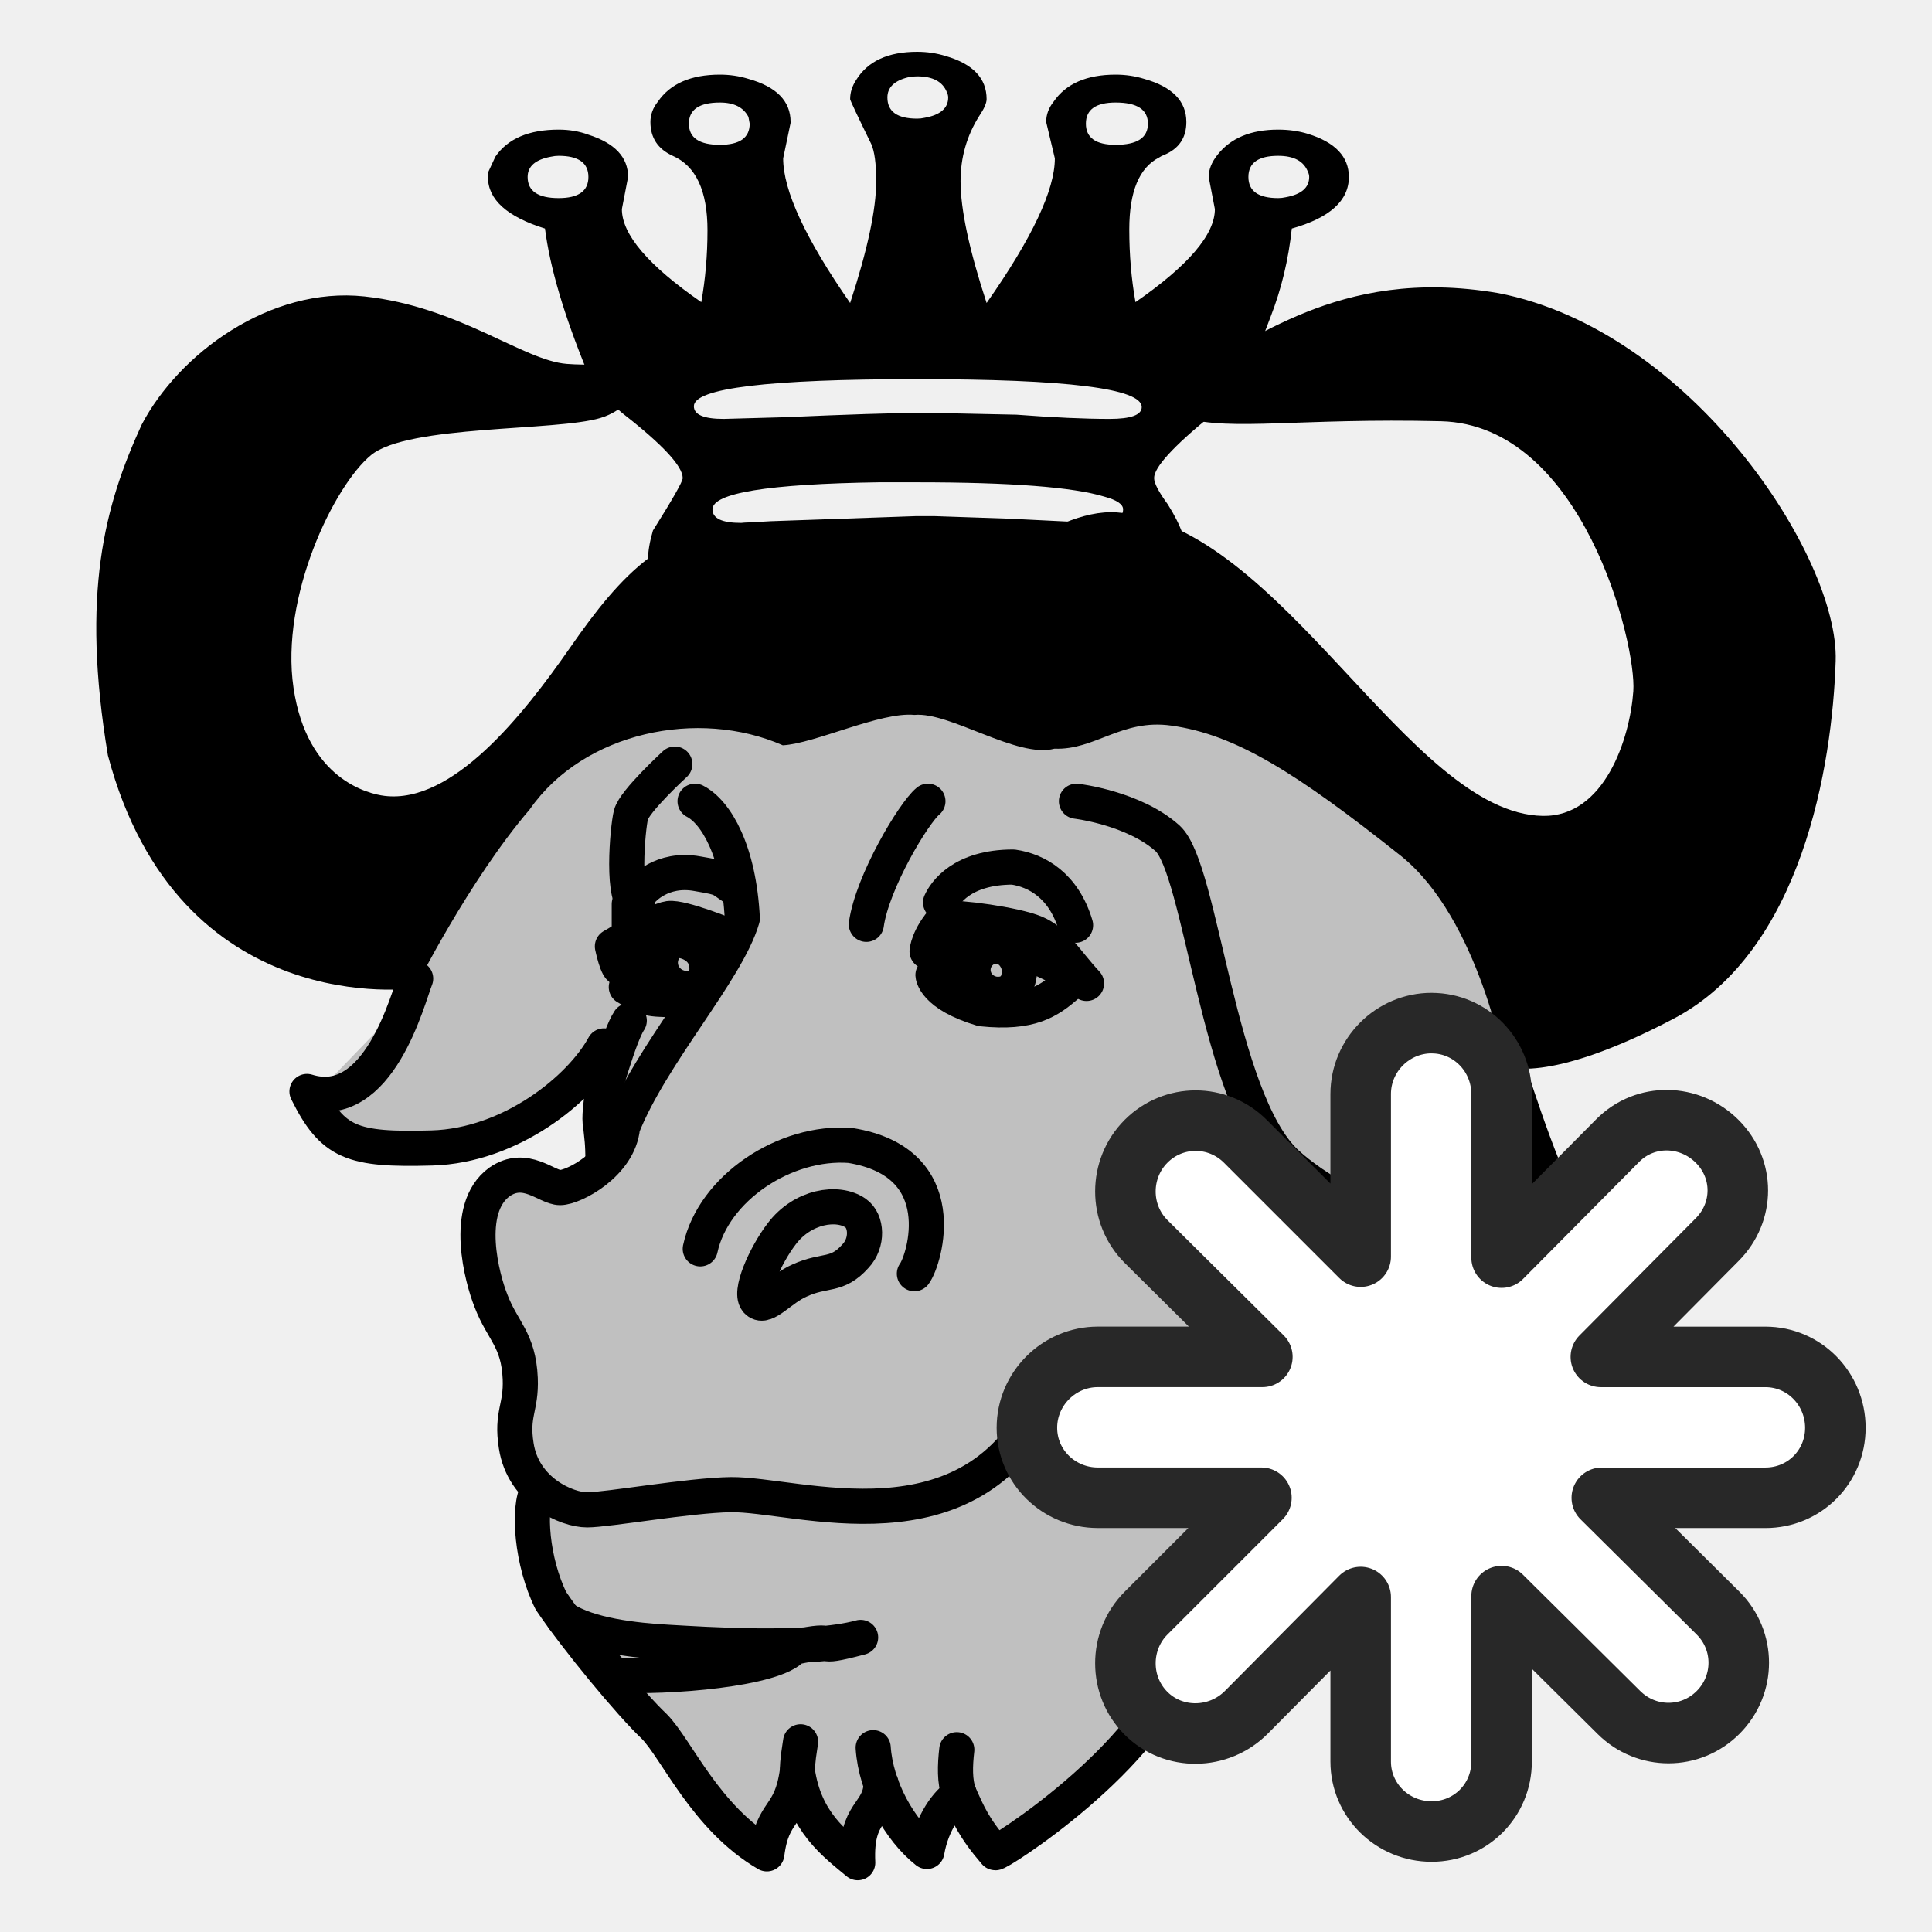
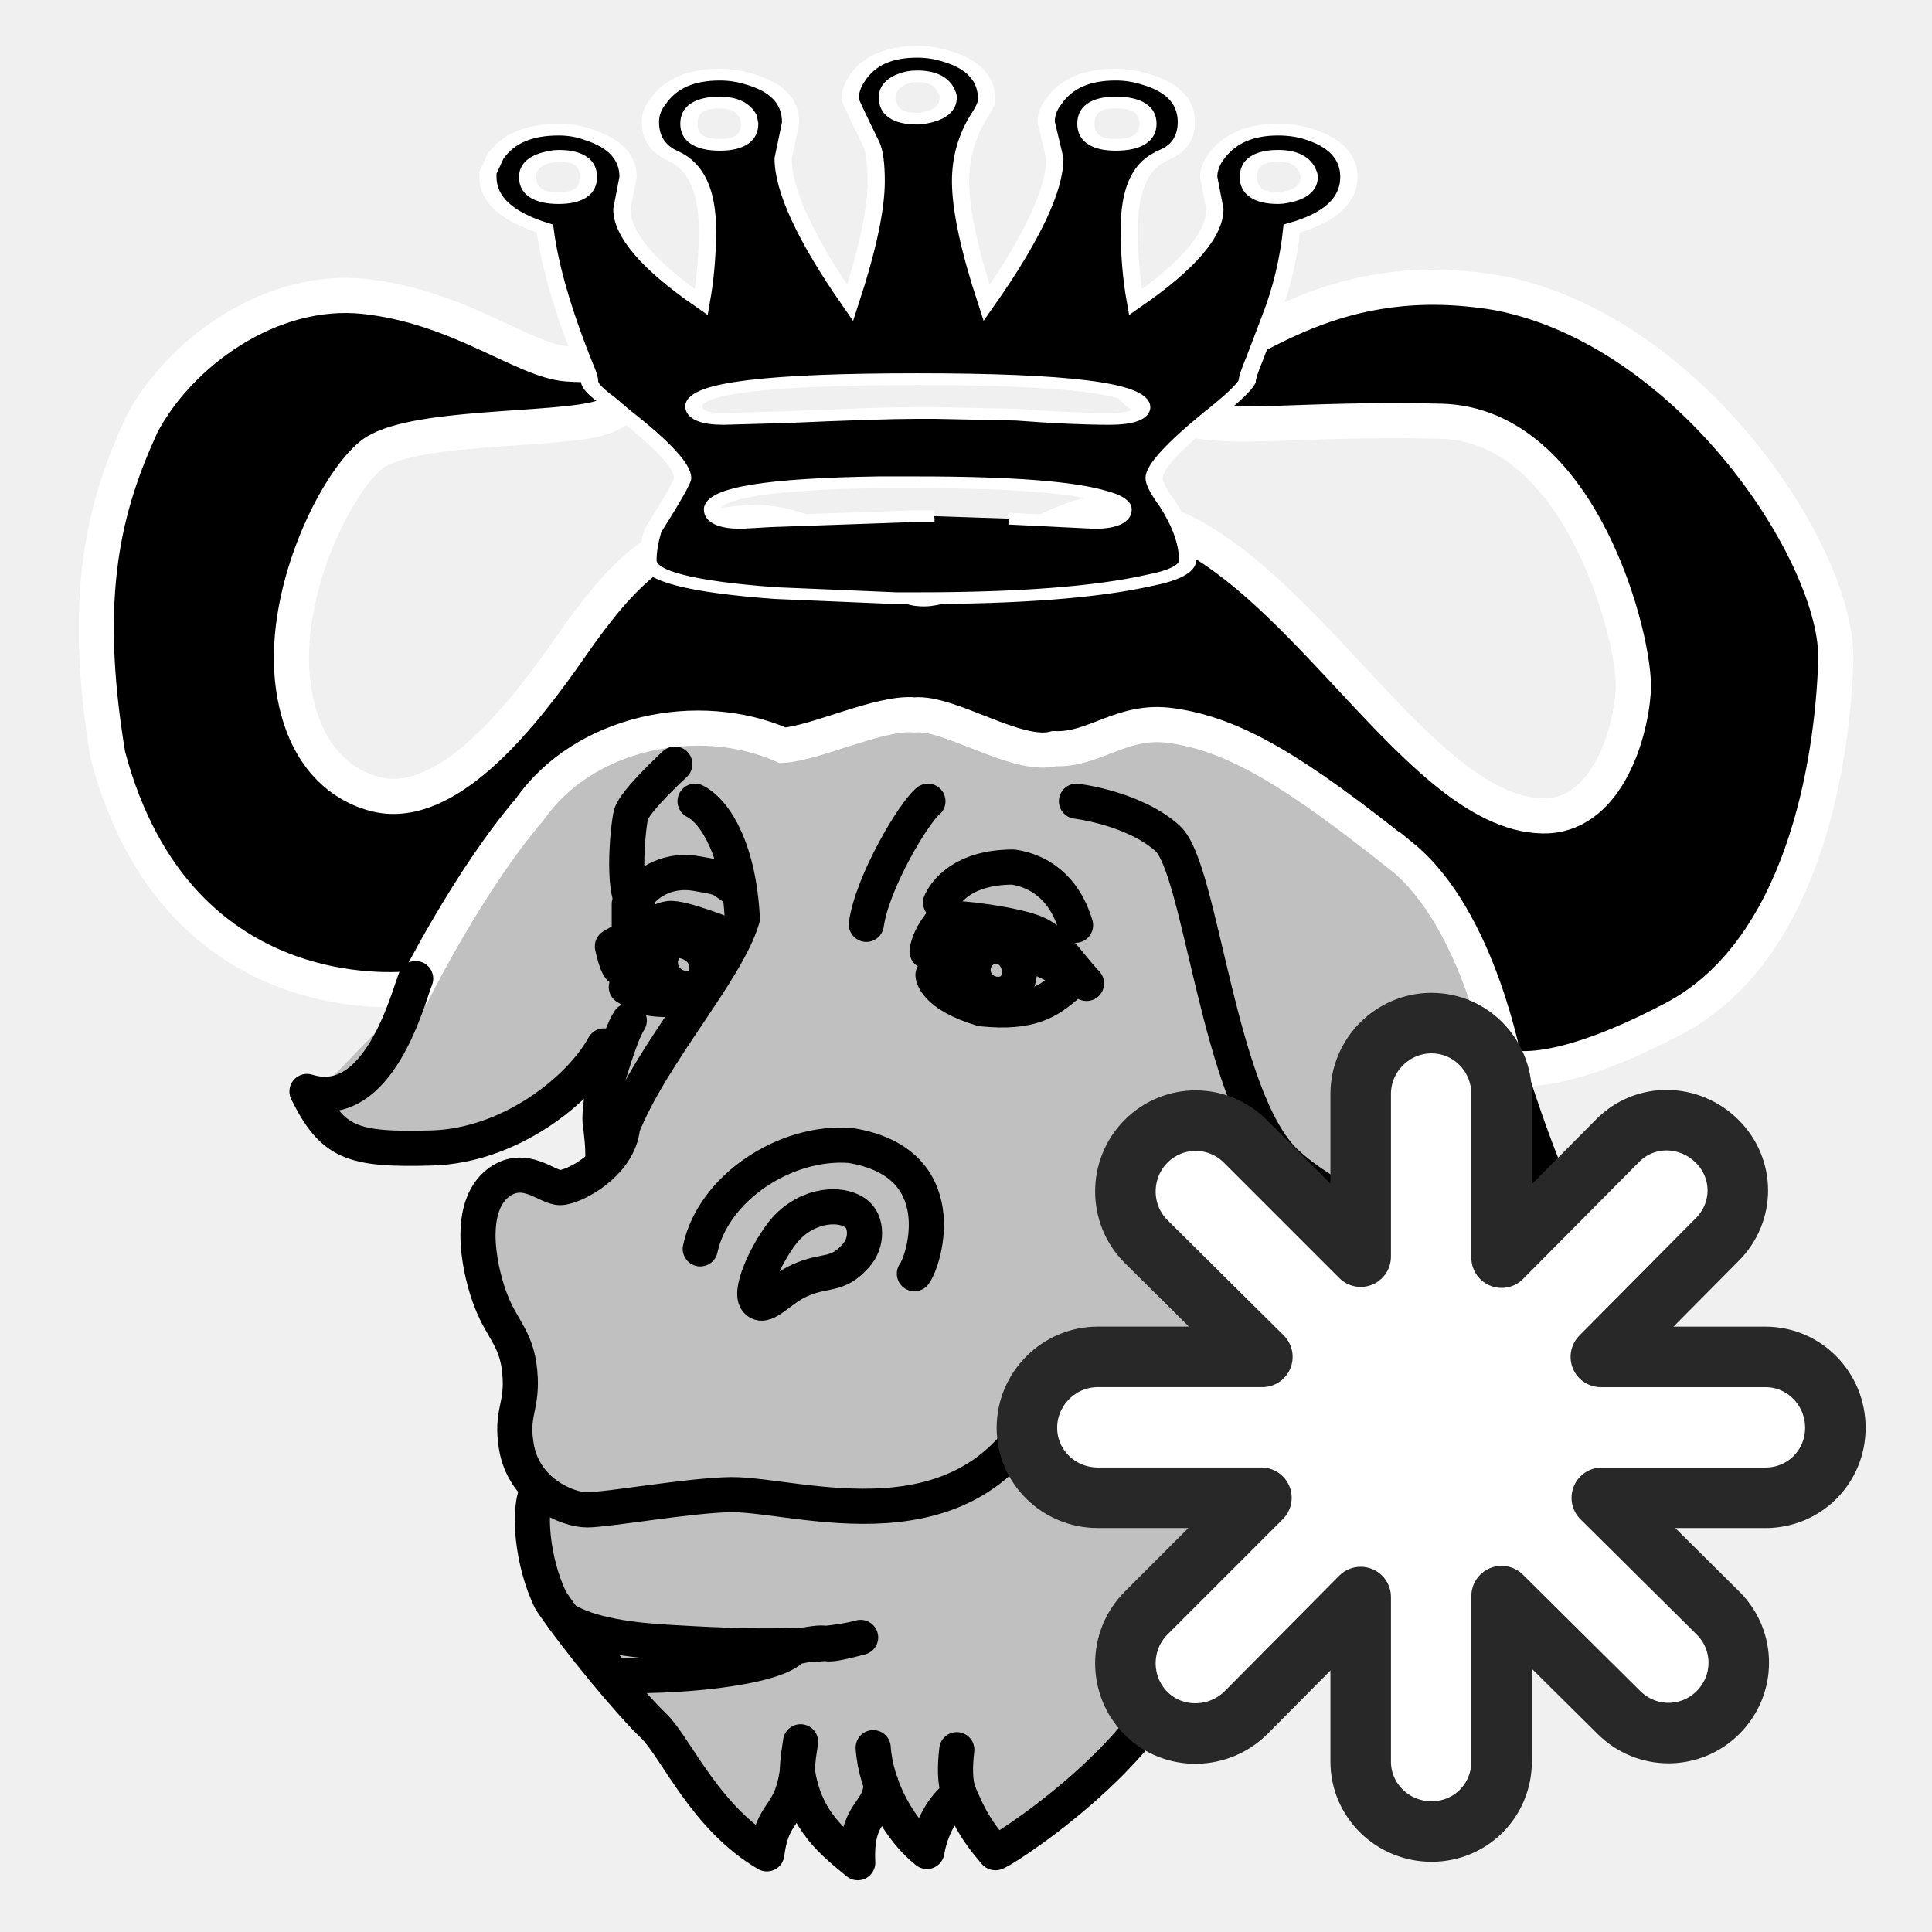
<svg xmlns="http://www.w3.org/2000/svg" version="1.1" width="55" height="55" id="svg3006">
  <defs id="defs3008" />
  <path d="" id="path633" style="fill:none;stroke:#000000;stroke-width:0.48;stroke-linecap:round;stroke-linejoin:round;stroke-miterlimit:4;stroke-opacity:1;stroke-dasharray:none;stroke-dashoffset:0" />
-   <g transform="matrix(-1,0,0,1,55,0)" id="g4145">
-     <path d="m 12.204,29.672 -3.446,7.452 7.545,-2.422 2.236,5.961 3.167,7.079 4.75,4.937 1.77,-1.118 0.838,0.931 0.931,-1.118 1.025,1.118 1.397,-1.304 1.211,1.49 5.775,-6.8 0.652,-3.26 0.279,-3.074 1.118,-3.819 -0.652,-2.049 -1.397,0.093 -1.304,-0.652 -0.186,-3.633 2.142,2.236 4.098,1.025 1.956,-1.49 -2.608,-2.701 0,-1.211 -1.77,-4.005 -3.819,-3.074 -6.241,-0.745 -5.589,0 -6.241,0.652 -6.334,4.564 -2.142,4.471 0.466,1.025" id="path4055" style="fill:#c0c0c0;fill-opacity:1;stroke:none" />
-     <path d="m 15.098,24.382 c 3.008,-2.394 4.735,-3.474 6.561,-3.726 1.404,-0.199 2.17,0.705 3.322,0.657 1.057,0.288 2.979,-1.057 3.987,-0.961 0.96,-0.096 2.835,0.817 3.747,0.865 2.4,-1.056 5.668,-0.384 7.205,1.825 1.729,2.017 3.266,5.092 3.266,5.092 0,0 6.725,0.961 8.742,-6.629 0.769,-4.611 0.096,-7.109 -0.961,-9.415 -1.057,-2.017 -3.651,-3.939 -6.341,-3.651 -2.69,0.288 -4.515,1.825 -5.764,1.921 -1.249,0.096 -2.306,-0.192 -2.306,-0.192 0,0 0.096,1.345 1.345,1.729 1.249,0.384 5.476,0.192 6.533,1.057 1.057,0.865 2.594,4.035 2.21,6.629 -0.384,2.594 -2.118,3.017 -2.594,3.074 -1.926,0.231 -3.925,-2.27 -5.284,-4.227 -1.476,-2.126 -2.743,-3.467 -5.188,-3.555 -1.924,-0.067 -4.035,1.883 -4.753,1.882 -1.392,0.142 -3.675,-2.311 -5.623,-2.17 -4.681,0.339 -8.31,8.575 -12.122,8.64 -1.76,0.03 -2.481,-2.204 -2.577,-3.549 -0.096,-1.345 1.441,-7.589 5.476,-7.686 4.035,-0.096 5.956,0.288 7.301,-0.096 1.345,-0.384 1.876,-1.305 2.114,-1.729 -0.407,0.17 -1.063,0.48 -2.475,0.152 C 19.384,9.938 17.044,7.542 12.348,8.344 6.873,9.401 2.645,15.837 2.742,18.816 c 0.096,2.978 0.961,8.262 4.611,10.183 3.651,1.921 4.803,1.345 4.803,1.345 0,0 0.737,-4.171 2.942,-5.962 z" id="path630" style="fill:#000000;fill-opacity:1;fill-rule:nonzero;stroke:none" />
-     <g transform="translate(74.94799,4.456321)" id="g3147" style="fill:none;stroke:#000000;stroke-linecap:round;stroke-linejoin:round;stroke-opacity:1">
-       <path d="m -44.806,45.296 c -0.075,1.13 -0.748,2.34 -1.529,2.955 -0.142,-0.822 -0.585,-1.413 -0.925,-1.617 -0.251,0.554 -0.408,0.944 -1.019,1.651 0,0.096 -4.448,-2.714 -5.264,-5.531 -0.938,-3.439 -1.852,-3.609 -3.34,-7.736" id="path629" style="fill:none;stroke:#000000;stroke-width:1;stroke-linecap:round;stroke-linejoin:round;stroke-miterlimit:4;stroke-opacity:1;stroke-dasharray:none;stroke-dashoffset:0" />
-       <path d="m -62.803,25.705 c 0,0 -0.927,3.029 -1.622,4.273 -0.63,1.111 -1.265,2.249 -2.21,2.978 0.82,-0.119 7.759,-2.158 10.087,-4.323 1.921,-1.825 2.402,-8.358 3.362,-9.223 0.961,-0.865 2.594,-1.057 2.594,-1.057" id="path631" style="fill:none;stroke:#000000;stroke-width:1;stroke-linecap:round;stroke-linejoin:round;stroke-miterlimit:4;stroke-opacity:1;stroke-dasharray:none;stroke-dashoffset:0" />
-       <path d="m -31.781,23.401 c 0.221,0.541 1.039,3.852 3.094,3.214 -0.731,1.472 -1.28,1.672 -3.555,1.609 -2.25,-0.064 -4.234,-1.682 -4.9,-2.906 -0.142,0.579 0.192,1.873 0.096,2.258 -0.034,0.353 -0.067,0.468 -0.067,1.061" id="path632" style="fill:none;stroke:#000000;stroke-width:1;stroke-linecap:round;stroke-linejoin:round;stroke-miterlimit:4;stroke-opacity:1;stroke-dasharray:none;stroke-dashoffset:0" />
-       <path d="m -39.883,31.096 c -0.373,-1.731 -2.417,-3.085 -4.271,-2.944 -2.978,0.48 -2.114,3.266 -1.825,3.651" id="path634" style="fill:none;stroke:#000000;stroke-width:1;stroke-linecap:round;stroke-linejoin:round;stroke-miterlimit:4;stroke-opacity:1;stroke-dasharray:none;stroke-dashoffset:0" />
-       <path d="m -44.305,30.078 c 0.509,-0.355 1.514,-0.197 2.105,0.593 0.461,0.601 0.958,1.703 0.69,1.922 -0.234,0.218 -0.656,-0.361 -1.203,-0.597 -0.728,-0.333 -1.057,-0.094 -1.592,-0.697 -0.355,-0.378 -0.324,-0.995 0,-1.221 z" id="path635" style="font-size:12px;fill:none;stroke:#000000;stroke-width:1;stroke-linecap:round;stroke-linejoin:round;stroke-miterlimit:4;stroke-opacity:1;stroke-dasharray:none;stroke-dashoffset:0" />
-       <path d="m -39.735,18.353 c -0.6,0.312 -1.249,1.417 -1.345,3.338 0.432,1.489 2.594,3.867 3.41,5.932 0.096,1.057 1.393,1.729 1.777,1.729 0.384,0 0.986,-0.678 1.729,-0.159 1.04,0.761 0.484,2.77 0.241,3.377 -0.328,0.866 -0.787,1.102 -0.835,2.218 -0.034,0.834 0.259,1.003 0.114,1.913 -0.199,1.292 -1.441,1.825 -2.017,1.825 -0.576,0 -2.903,-0.414 -4.083,-0.433 -1.9,-0.029 -6.852,1.773 -8.934,-2.739" id="path636" style="fill:none;stroke:#000000;stroke-width:1;stroke-linecap:round;stroke-linejoin:round;stroke-miterlimit:4;stroke-opacity:1;stroke-dasharray:none;stroke-dashoffset:0" />
-       <path d="m -35.26,37.959 c 0.297,0.501 0.173,2.06 -0.373,3.157 -0.737,1.095 -2.284,2.96 -2.938,3.573 -0.642,0.649 -1.463,2.612 -3.208,3.63 -0.163,-1.286 -0.684,-1.002 -0.869,-2.354 -0.213,1.449 -1.062,2.059 -1.718,2.606 0.071,-1.488 -0.614,-1.35 -0.668,-2.231" id="path637" style="fill:none;stroke:#000000;stroke-width:1;stroke-linecap:round;stroke-linejoin:round;stroke-miterlimit:4;stroke-opacity:1;stroke-dasharray:none;stroke-dashoffset:0" />
-       <path d="m -46.364,18.353 c 0.408,0.336 1.585,2.304 1.753,3.505" id="path638" style="fill:none;stroke:#000000;stroke-width:1;stroke-linecap:round;stroke-linejoin:round;stroke-miterlimit:4;stroke-opacity:1;stroke-dasharray:none;stroke-dashoffset:0" />
-       <path d="m -39.159,17.296 c 0,0 1.153,1.057 1.249,1.441 0.096,0.384 0.288,2.498 -0.192,2.594" id="path639" style="fill:none;stroke:#000000;stroke-width:1;stroke-linecap:round;stroke-linejoin:round;stroke-miterlimit:4;stroke-opacity:1;stroke-dasharray:none;stroke-dashoffset:0" />
-       <path d="m -37.862,24.598 c 0.281,0.406 0.773,2.202 0.773,2.202" id="path640" style="fill:none;stroke:#000000;stroke-width:1;stroke-linecap:round;stroke-linejoin:round;stroke-miterlimit:4;stroke-opacity:1;stroke-dasharray:none;stroke-dashoffset:0" />
-       <path d="m -37.862,22.004 c 0,0 0,-0.721 0,-0.721" id="path641" style="fill:none;stroke:#000000;stroke-width:1;stroke-linecap:round;stroke-linejoin:round;stroke-miterlimit:4;stroke-opacity:1;stroke-dasharray:none;stroke-dashoffset:0" />
-       <path d="m -40.648,22.172 c 0,0 1.297,-0.528 1.657,-0.48 0.36,0.048 1.609,0.793 1.609,0.793 0,0 -0.144,0.697 -0.264,0.624 -0.12,-0.072 -0.528,-0.697 -1.033,-0.769 -0.504,-0.072 -1.969,-0.168 -1.969,-0.168 z" id="path642" style="fill:none;stroke:#000000;stroke-width:1;stroke-linecap:round;stroke-linejoin:round;stroke-miterlimit:4;stroke-opacity:1;stroke-dasharray:none;stroke-dashoffset:0" />
-       <path d="m -39.121,22.305 c -0.47,-0.017 -0.981,0.27 -0.952,0.855 0.024,0.461 0.311,0.614 0.765,0.65 0.523,0.04 0.838,-0.284 0.823,-0.726 -0.012,-0.363 -0.229,-0.765 -0.636,-0.78 z" id="path643" style="font-size:12px;fill:none;stroke:#000000;stroke-width:1;stroke-linecap:round;stroke-linejoin:round;stroke-miterlimit:4;stroke-opacity:1;stroke-dasharray:none;stroke-dashoffset:0" />
-       <path d="m -46.34,22.628 c 0,0 -0.024,-0.409 -0.504,-0.937 -0.384,-0.048 -1.993,0.168 -2.57,0.408 -0.576,0.24 -0.865,0.793 -1.465,1.441 0.817,-0.504 1.554,-0.875 2.281,-1.009 0.936,-0.168 2.258,0.096 2.258,0.096 z" id="path644" style="fill:none;stroke:#000000;stroke-width:1;stroke-linecap:round;stroke-linejoin:round;stroke-miterlimit:4;stroke-opacity:1;stroke-dasharray:none;stroke-dashoffset:0" />
-       <path d="m -50.327,23.589 c 0.528,0.456 1.035,0.817 2.427,0.673 1.368,-0.408 1.392,-0.961 1.392,-0.961" id="path645" style="fill:none;stroke:#000000;stroke-width:1;stroke-linecap:round;stroke-linejoin:round;stroke-miterlimit:4;stroke-opacity:1;stroke-dasharray:none;stroke-dashoffset:0" />
-       <path d="m -48.139,22.357 c -0.566,0.088 -0.915,0.546 -0.813,1.003 0.082,0.388 0.398,0.731 0.897,0.711 0.591,-0.046 0.915,-0.457 0.843,-0.955 -0.084,-0.438 -0.508,-0.822 -0.927,-0.759 z" id="path646" style="fill:none;stroke:#000000;stroke-width:1;stroke-linecap:round;stroke-linejoin:round;stroke-miterlimit:4;stroke-opacity:1;stroke-dasharray:none;stroke-dashoffset:0" />
-       <path d="m -50.567,21.883 c 0.336,-1.128 1.105,-1.56 1.778,-1.656 1.465,-8.6e-5 1.945,0.745 2.065,1.009" id="path647" style="fill:none;stroke:#000000;stroke-width:1;stroke-linecap:round;stroke-linejoin:round;stroke-miterlimit:4;stroke-opacity:1;stroke-dasharray:none;stroke-dashoffset:0" />
-       <path d="m -41.008,20.923 c 0.624,-0.384 0.36,-0.361 1.201,-0.505 1.032,-0.192 1.585,0.48 1.585,0.48" id="path648" style="fill:none;stroke:#000000;stroke-width:1;stroke-linecap:round;stroke-linejoin:round;stroke-miterlimit:4;stroke-opacity:1;stroke-dasharray:none;stroke-dashoffset:0" />
-       <path d="m -39.842,23.883 c 0.308,0.036 0.688,0.144 1.116,0.108 0.452,-0.02 0.616,-0.16 0.948,-0.348" id="path652" style="fill:none;stroke:#000000;stroke-width:1;stroke-linecap:round;stroke-linejoin:round;stroke-miterlimit:4;stroke-opacity:1;stroke-dasharray:none;stroke-dashoffset:0" />
-       <path d="m -35.996,41.625 c -0.709,0.472 -2.019,0.619 -2.981,0.672 -0.929,0.051 -3.995,0.267 -5.471,-0.14 1.544,0.407 0.419,-0.033 1.92,0.284 0.484,0.622 3.586,0.879 5.104,0.783 0.375,-0.388 1.034,-1.124 1.427,-1.599 z" id="path656" style="fill:none;stroke:#000000;stroke-width:1;stroke-linecap:round;stroke-linejoin:round;stroke-miterlimit:4;stroke-opacity:1;stroke-dasharray:none;stroke-dashoffset:0" />
-       <path d="m -48.072,23.155 a 0.288,0.304 0 1 1 -0.576,0 0.288,0.304 0 1 1 0.576,0 z" id="path657" style="fill:none;stroke:#000000;stroke-width:1;stroke-linecap:round;stroke-linejoin:round;stroke-miterlimit:4;stroke-opacity:1;stroke-dasharray:none" />
-       <path d="m -39.242,22.949 a 0.252,0.266 0 0 1 -0.504,0 0.252,0.266 0 1 1 0.504,0 z" id="path658" style="fill:none;stroke:#000000;stroke-width:1;stroke-linecap:round;stroke-linejoin:round;stroke-miterlimit:4;stroke-opacity:1;stroke-dasharray:none" />
-       <path d="m -47.254,46.61 c 0.136,-0.339 0.119,-0.814 0.068,-1.256" id="path736" style="fill:none;stroke:#000000;stroke-width:1;stroke-linecap:round;stroke-linejoin:round;stroke-miterlimit:4;stroke-opacity:1;stroke-dasharray:none;stroke-dashoffset:0" />
-       <path d="m -42.65,45.976 c 0,-0.339 -0.05,-0.565 -0.089,-0.847" id="path737" style="fill:none;stroke:#000000;stroke-width:1;stroke-linecap:round;stroke-linejoin:round;stroke-miterlimit:4;stroke-opacity:1;stroke-dasharray:none;stroke-dashoffset:0" />
-     </g>
-     <g transform="matrix(0.4901961,0,0,0.3342177,-272.1415,-123.025)" id="layer1-5" style="stroke:none">
-       <path d="m 602.145,411.484 c 0,0.768 0.552,1.153 1.657,1.153 l 4.971,-0.36 c -6e-5,0 1.441,-0.072 4.323,-0.216 l 1.081,0 8.429,0.432 1.729,0.144 c 1.105,0 1.657,-0.384 1.657,-1.153 -6e-5,-1.393 -3.218,-2.161 -9.654,-2.305 l -2.233,0 c -5.428,0 -9.054,0.408 -10.879,1.225 -0.72,0.288 -1.081,0.648 -1.081,1.081 m -9.006,-30.115 c -0.913,0 -1.489,0.456 -1.729,1.369 -0.048,0.144 -0.072,0.288 -0.072,0.432 0,0.913 0.456,1.489 1.369,1.729 0.144,0.048 0.288,0.072 0.432,0.072 1.153,0 1.729,-0.6 1.729,-1.801 0,-1.201 -0.576,-1.801 -1.729,-1.801 m 9.438,-4.539 c -1.249,0 -1.873,0.6 -1.873,1.801 0,1.201 0.624,1.801 1.873,1.801 1.153,0 1.729,-0.6 1.729,-1.801 0,-1.201 -0.576,-1.801 -1.729,-1.801 m 22.983,0 c -0.817,0 -1.369,0.408 -1.657,1.225 l -0.072,0.576 c -6e-5,1.201 0.576,1.801 1.729,1.801 1.201,0 1.801,-0.6 1.801,-1.801 -6e-5,-1.201 -0.6,-1.801 -1.801,-1.801 m 9.366,4.539 c -1.153,0 -1.729,0.6 -1.729,1.801 -6e-5,1.201 0.576,1.801 1.729,1.801 1.201,0 1.801,-0.6 1.801,-1.801 -7e-5,-0.913 -0.456,-1.489 -1.369,-1.729 -0.144,-0.048 -0.288,-0.072 -0.432,-0.072 m -5.187,34.438 c -6e-5,1.345 -2.474,2.281 -7.421,2.81 l -6.988,0.432 -1.297,0 c -5.86,0 -10.327,-0.504 -13.401,-1.513 -1.489,-0.432 -2.233,-1.009 -2.233,-1.729 0,-1.393 0.384,-2.978 1.153,-4.755 0.528,-1.057 0.793,-1.801 0.793,-2.233 0,-0.913 -1.105,-2.69 -3.314,-5.331 -1.201,-1.393 -1.897,-2.354 -2.089,-2.882 0,-0.288 -0.144,-0.937 -0.432,-1.945 l -0.937,-3.602 c -0.624,-2.354 -1.033,-4.851 -1.225,-7.493 -2.209,-0.913 -3.314,-2.378 -3.314,-4.395 0,-1.729 0.792,-2.954 2.378,-3.674 0.528,-0.24 1.105,-0.36 1.729,-0.36 1.585,0 2.762,0.72 3.53,2.161 0.336,0.624 0.504,1.249 0.504,1.873 l -0.36,2.738 c 0,2.161 1.537,4.803 4.611,7.925 0.24,-1.969 0.36,-4.035 0.36,-6.196 0,-3.218 -0.576,-5.259 -1.729,-6.124 -0.096,-0.096 -0.192,-0.168 -0.288,-0.216 -0.865,-0.528 -1.297,-1.465 -1.297,-2.81 0,-1.777 0.817,-3.002 2.45,-3.674 0.528,-0.24 1.081,-0.36 1.657,-0.36 1.681,0 2.882,0.768 3.602,2.305 0.288,0.528 0.432,1.105 0.432,1.729 l -0.504,3.098 c 0,2.69 1.321,6.796 3.963,12.32 1.009,-4.515 1.513,-7.973 1.513,-10.375 -6e-5,-2.017 -0.36,-3.866 -1.081,-5.548 -0.288,-0.624 -0.432,-1.105 -0.432,-1.441 -6e-5,-1.777 0.792,-3.002 2.378,-3.674 0.528,-0.24 1.081,-0.36 1.657,-0.36 1.681,0 2.858,0.793 3.53,2.378 0.24,0.528 0.36,1.081 0.36,1.657 -5e-5,0.096 -0.408,1.369 -1.225,3.818 -0.192,0.624 -0.288,1.681 -0.288,3.17 -5e-5,2.402 0.504,5.86 1.513,10.375 2.594,-5.476 3.89,-9.582 3.89,-12.32 l -0.432,-3.026 0,-0.072 c -7e-5,-1.777 0.816,-3.002 2.45,-3.674 0.528,-0.24 1.081,-0.36 1.657,-0.36 1.681,0 2.882,0.768 3.602,2.305 0.288,0.528 0.432,1.105 0.432,1.729 -6e-5,1.345 -0.432,2.305 -1.297,2.882 -1.345,0.865 -2.017,2.978 -2.017,6.34 -6e-5,2.113 0.12,4.155 0.36,6.124 3.074,-3.122 4.611,-5.764 4.611,-7.925 l -0.36,-2.738 c -6e-5,-1.681 0.768,-2.882 2.305,-3.602 0.528,-0.288 1.105,-0.432 1.729,-0.432 1.729,0 2.954,0.768 3.674,2.305 l 0.432,1.369 0,0.36 c -6e-5,1.921 -1.105,3.386 -3.314,4.395 -0.288,3.314 -1.105,7.373 -2.45,12.176 -0.096,0.384 -0.144,0.672 -0.144,0.865 -6e-5,0.336 -0.36,0.889 -1.081,1.657 l -0.865,1.081 c -2.306,2.642 -3.458,4.467 -3.458,5.476 -6e-5,0.288 0.576,1.777 1.729,4.467 0.192,0.961 0.288,1.801 0.288,2.522 m -15.634,-41.21 c -0.913,0 -1.489,0.456 -1.729,1.369 -0.048,0.144 -0.072,0.288 -0.072,0.432 -6e-5,0.913 0.456,1.489 1.369,1.729 0.144,0.048 0.288,0.072 0.432,0.072 1.153,0 1.729,-0.6 1.729,-1.801 -6e-5,-0.865 -0.408,-1.441 -1.225,-1.729 -0.144,-0.048 -0.312,-0.072 -0.504,-0.072 m 12.968,28.098 c -6e-5,-1.537 -4.323,-2.305 -12.968,-2.305 -8.694,0 -13.04,0.793 -13.04,2.378 0,0.672 0.624,1.009 1.873,1.009 1.441,0 3.242,-0.12 5.403,-0.36 l 4.683,-0.144 1.153,0 c 1.345,0 3.89,0.12 7.637,0.36 l 3.53,0.144 c 1.153,0 1.729,-0.36 1.729,-1.081" id="path1742" style="font-size:12px;font-style:normal;font-weight:normal;fill:#000000;fill-opacity:1;stroke:none;font-family:Bitstream Vera Sans" />
-     </g>
+   <path d="m 42.796,29.672 3.446,7.452 -7.545,-2.422 -2.236,5.961 -3.167,7.079 -4.75,4.937 -1.77,-1.118 -0.838,0.931 -0.931,-1.118 -1.025,1.118 -1.397,-1.304 -1.211,1.49 -5.775,-6.8 -0.652,-3.26 -0.279,-3.074 -1.118,-3.819 0.652,-2.049 1.397,0.093 1.304,-0.652 0.186,-3.633 -2.142,2.236 -4.098,1.025 -1.956,-1.49 2.608,-2.701 0,-1.211 1.77,-4.005 3.819,-3.074 6.241,-0.745 5.589,0 6.241,0.652 6.334,4.564 2.142,4.471 -0.466,1.025" id="path4055" style="fill:#c0c0c0;fill-opacity:1;stroke:none" />
+   <path d="m 39.902,24.382 c -3.008,-2.394 -4.735,-3.474 -6.561,-3.726 -1.404,-0.199 -2.17,0.705 -3.322,0.657 -1.057,0.288 -2.979,-1.057 -3.987,-0.961 -0.96,-0.096 -2.835,0.817 -3.747,0.865 -2.4,-1.056 -5.668,-0.384 -7.205,1.825 -1.729,2.017 -3.266,5.092 -3.266,5.092 0,0 -6.725,0.961 -8.742,-6.629 -0.769,-4.611 -0.096,-7.109 0.961,-9.415 1.057,-2.017 3.651,-3.939 6.341,-3.651 2.69,0.288 4.515,1.825 5.764,1.921 1.249,0.096 2.306,-0.192 2.306,-0.192 0,0 -0.096,1.345 -1.345,1.729 -1.249,0.384 -5.476,0.192 -6.533,1.057 -1.057,0.865 -2.594,4.035 -2.21,6.629 0.384,2.594 2.118,3.017 2.594,3.074 1.926,0.231 3.925,-2.27 5.284,-4.227 1.476,-2.126 2.743,-3.467 5.188,-3.555 1.924,-0.067 4.035,1.883 4.753,1.882 1.392,0.142 3.675,-2.311 5.623,-2.17 4.681,0.339 8.31,8.575 12.122,8.64 1.76,0.03 2.481,-2.204 2.577,-3.549 0.096,-1.345 -1.441,-7.589 -5.476,-7.686 -4.035,-0.096 -5.956,0.288 -7.301,-0.096 -1.345,-0.384 -1.876,-1.305 -2.114,-1.729 0.407,0.17 1.063,0.48 2.475,0.152 1.537,-0.384 3.877,-2.78 8.573,-1.978 5.476,1.057 9.703,7.493 9.607,10.472 -0.096,2.978 -0.961,8.262 -4.611,10.183 -3.651,1.921 -4.803,1.345 -4.803,1.345 0,0 -0.737,-4.171 -2.942,-5.962 z" id="path630" style="fill:#000000;fill-opacity:1;fill-rule:nonzero;stroke:#ffffff;stroke-opacity:1" />
+   <g transform="matrix(-1,0,0,1,-19.94799,4.456321)" id="g3147" style="fill:none;stroke:#000000;stroke-linecap:round;stroke-linejoin:round;stroke-opacity:1">
+     <path d="m -44.806,45.296 c -0.075,1.13 -0.748,2.34 -1.529,2.955 -0.142,-0.822 -0.585,-1.413 -0.925,-1.617 -0.251,0.554 -0.408,0.944 -1.019,1.651 0,0.096 -4.448,-2.714 -5.264,-5.531 -0.938,-3.439 -1.852,-3.609 -3.34,-7.736" id="path629" style="fill:none;stroke:#000000;stroke-width:1;stroke-linecap:round;stroke-linejoin:round;stroke-miterlimit:4;stroke-opacity:1;stroke-dasharray:none;stroke-dashoffset:0" />
+     <path d="m -62.803,25.705 c 0,0 -0.927,3.029 -1.622,4.273 -0.63,1.111 -1.265,2.249 -2.21,2.978 0.82,-0.119 7.759,-2.158 10.087,-4.323 1.921,-1.825 2.402,-8.358 3.362,-9.223 0.961,-0.865 2.594,-1.057 2.594,-1.057" id="path631" style="fill:none;stroke:#000000;stroke-width:1;stroke-linecap:round;stroke-linejoin:round;stroke-miterlimit:4;stroke-opacity:1;stroke-dasharray:none;stroke-dashoffset:0" />
+     <path d="m -31.781,23.401 c 0.221,0.541 1.039,3.852 3.094,3.214 -0.731,1.472 -1.28,1.672 -3.555,1.609 -2.25,-0.064 -4.234,-1.682 -4.9,-2.906 -0.142,0.579 0.192,1.873 0.096,2.258 -0.034,0.353 -0.067,0.468 -0.067,1.061" id="path632" style="fill:none;stroke:#000000;stroke-width:1;stroke-linecap:round;stroke-linejoin:round;stroke-miterlimit:4;stroke-opacity:1;stroke-dasharray:none;stroke-dashoffset:0" />
+     <path d="m -39.883,31.096 c -0.373,-1.731 -2.417,-3.085 -4.271,-2.944 -2.978,0.48 -2.114,3.266 -1.825,3.651" id="path634" style="fill:none;stroke:#000000;stroke-width:1;stroke-linecap:round;stroke-linejoin:round;stroke-miterlimit:4;stroke-opacity:1;stroke-dasharray:none;stroke-dashoffset:0" />
+     <path d="m -44.305,30.078 c 0.509,-0.355 1.514,-0.197 2.105,0.593 0.461,0.601 0.958,1.703 0.69,1.922 -0.234,0.218 -0.656,-0.361 -1.203,-0.597 -0.728,-0.333 -1.057,-0.094 -1.592,-0.697 -0.355,-0.378 -0.324,-0.995 0,-1.221 z" id="path635" style="font-size:12px;fill:none;stroke:#000000;stroke-width:1;stroke-linecap:round;stroke-linejoin:round;stroke-miterlimit:4;stroke-opacity:1;stroke-dasharray:none;stroke-dashoffset:0" />
+     <path d="m -39.735,18.353 c -0.6,0.312 -1.249,1.417 -1.345,3.338 0.432,1.489 2.594,3.867 3.41,5.932 0.096,1.057 1.393,1.729 1.777,1.729 0.384,0 0.986,-0.678 1.729,-0.159 1.04,0.761 0.484,2.77 0.241,3.377 -0.328,0.866 -0.787,1.102 -0.835,2.218 -0.034,0.834 0.259,1.003 0.114,1.913 -0.199,1.292 -1.441,1.825 -2.017,1.825 -0.576,0 -2.903,-0.414 -4.083,-0.433 -1.9,-0.029 -6.852,1.773 -8.934,-2.739" id="path636" style="fill:none;stroke:#000000;stroke-width:1;stroke-linecap:round;stroke-linejoin:round;stroke-miterlimit:4;stroke-opacity:1;stroke-dasharray:none;stroke-dashoffset:0" />
+     <path d="m -35.26,37.959 c 0.297,0.501 0.173,2.06 -0.373,3.157 -0.737,1.095 -2.284,2.96 -2.938,3.573 -0.642,0.649 -1.463,2.612 -3.208,3.63 -0.163,-1.286 -0.684,-1.002 -0.869,-2.354 -0.213,1.449 -1.062,2.059 -1.718,2.606 0.071,-1.488 -0.614,-1.35 -0.668,-2.231" id="path637" style="fill:none;stroke:#000000;stroke-width:1;stroke-linecap:round;stroke-linejoin:round;stroke-miterlimit:4;stroke-opacity:1;stroke-dasharray:none;stroke-dashoffset:0" />
+     <path d="m -46.364,18.353 c 0.408,0.336 1.585,2.304 1.753,3.505" id="path638" style="fill:none;stroke:#000000;stroke-width:1;stroke-linecap:round;stroke-linejoin:round;stroke-miterlimit:4;stroke-opacity:1;stroke-dasharray:none;stroke-dashoffset:0" />
+     <path d="m -39.159,17.296 c 0,0 1.153,1.057 1.249,1.441 0.096,0.384 0.288,2.498 -0.192,2.594" id="path639" style="fill:none;stroke:#000000;stroke-width:1;stroke-linecap:round;stroke-linejoin:round;stroke-miterlimit:4;stroke-opacity:1;stroke-dasharray:none;stroke-dashoffset:0" />
+     <path d="m -37.862,24.598 c 0.281,0.406 0.773,2.202 0.773,2.202" id="path640" style="fill:none;stroke:#000000;stroke-width:1;stroke-linecap:round;stroke-linejoin:round;stroke-miterlimit:4;stroke-opacity:1;stroke-dasharray:none;stroke-dashoffset:0" />
+     <path d="m -37.862,22.004 c 0,0 0,-0.721 0,-0.721" id="path641" style="fill:none;stroke:#000000;stroke-width:1;stroke-linecap:round;stroke-linejoin:round;stroke-miterlimit:4;stroke-opacity:1;stroke-dasharray:none;stroke-dashoffset:0" />
+     <path d="m -40.648,22.172 c 0,0 1.297,-0.528 1.657,-0.48 0.36,0.048 1.609,0.793 1.609,0.793 0,0 -0.144,0.697 -0.264,0.624 -0.12,-0.072 -0.528,-0.697 -1.033,-0.769 -0.504,-0.072 -1.969,-0.168 -1.969,-0.168 z" id="path642" style="fill:none;stroke:#000000;stroke-width:1;stroke-linecap:round;stroke-linejoin:round;stroke-miterlimit:4;stroke-opacity:1;stroke-dasharray:none;stroke-dashoffset:0" />
+     <path d="m -39.121,22.305 c -0.47,-0.017 -0.981,0.27 -0.952,0.855 0.024,0.461 0.311,0.614 0.765,0.65 0.523,0.04 0.838,-0.284 0.823,-0.726 -0.012,-0.363 -0.229,-0.765 -0.636,-0.78 z" id="path643" style="font-size:12px;fill:none;stroke:#000000;stroke-width:1;stroke-linecap:round;stroke-linejoin:round;stroke-miterlimit:4;stroke-opacity:1;stroke-dasharray:none;stroke-dashoffset:0" />
+     <path d="m -46.34,22.628 c 0,0 -0.024,-0.409 -0.504,-0.937 -0.384,-0.048 -1.993,0.168 -2.57,0.408 -0.576,0.24 -0.865,0.793 -1.465,1.441 0.817,-0.504 1.554,-0.875 2.281,-1.009 0.936,-0.168 2.258,0.096 2.258,0.096 z" id="path644" style="fill:none;stroke:#000000;stroke-width:1;stroke-linecap:round;stroke-linejoin:round;stroke-miterlimit:4;stroke-opacity:1;stroke-dasharray:none;stroke-dashoffset:0" />
+     <path d="m -50.327,23.589 c 0.528,0.456 1.035,0.817 2.427,0.673 1.368,-0.408 1.392,-0.961 1.392,-0.961" id="path645" style="fill:none;stroke:#000000;stroke-width:1;stroke-linecap:round;stroke-linejoin:round;stroke-miterlimit:4;stroke-opacity:1;stroke-dasharray:none;stroke-dashoffset:0" />
+     <path d="m -48.139,22.357 c -0.566,0.088 -0.915,0.546 -0.813,1.003 0.082,0.388 0.398,0.731 0.897,0.711 0.591,-0.046 0.915,-0.457 0.843,-0.955 -0.084,-0.438 -0.508,-0.822 -0.927,-0.759 z" id="path646" style="fill:none;stroke:#000000;stroke-width:1;stroke-linecap:round;stroke-linejoin:round;stroke-miterlimit:4;stroke-opacity:1;stroke-dasharray:none;stroke-dashoffset:0" />
+     <path d="m -50.567,21.883 c 0.336,-1.128 1.105,-1.56 1.778,-1.656 1.465,-8.6e-5 1.945,0.745 2.065,1.009" id="path647" style="fill:none;stroke:#000000;stroke-width:1;stroke-linecap:round;stroke-linejoin:round;stroke-miterlimit:4;stroke-opacity:1;stroke-dasharray:none;stroke-dashoffset:0" />
+     <path d="m -41.008,20.923 c 0.624,-0.384 0.36,-0.361 1.201,-0.505 1.032,-0.192 1.585,0.48 1.585,0.48" id="path648" style="fill:none;stroke:#000000;stroke-width:1;stroke-linecap:round;stroke-linejoin:round;stroke-miterlimit:4;stroke-opacity:1;stroke-dasharray:none;stroke-dashoffset:0" />
+     <path d="m -39.842,23.883 c 0.308,0.036 0.688,0.144 1.116,0.108 0.452,-0.02 0.616,-0.16 0.948,-0.348" id="path652" style="fill:none;stroke:#000000;stroke-width:1;stroke-linecap:round;stroke-linejoin:round;stroke-miterlimit:4;stroke-opacity:1;stroke-dasharray:none;stroke-dashoffset:0" />
+     <path d="m -35.996,41.625 c -0.709,0.472 -2.019,0.619 -2.981,0.672 -0.929,0.051 -3.995,0.267 -5.471,-0.14 1.544,0.407 0.419,-0.033 1.92,0.284 0.484,0.622 3.586,0.879 5.104,0.783 0.375,-0.388 1.034,-1.124 1.427,-1.599 z" id="path656" style="fill:none;stroke:#000000;stroke-width:1;stroke-linecap:round;stroke-linejoin:round;stroke-miterlimit:4;stroke-opacity:1;stroke-dasharray:none;stroke-dashoffset:0" />
+     <path d="m -48.072,23.155 a 0.288,0.304 0 1 1 -0.576,0 0.288,0.304 0 1 1 0.576,0 z" id="path657" style="fill:none;stroke:#000000;stroke-width:1;stroke-linecap:round;stroke-linejoin:round;stroke-miterlimit:4;stroke-opacity:1;stroke-dasharray:none" />
+     <path d="m -39.242,22.949 a 0.252,0.266 0 0 1 -0.504,0 0.252,0.266 0 1 1 0.504,0 z" id="path658" style="fill:none;stroke:#000000;stroke-width:1;stroke-linecap:round;stroke-linejoin:round;stroke-miterlimit:4;stroke-opacity:1;stroke-dasharray:none" />
+     <path d="m -47.254,46.61 c 0.136,-0.339 0.119,-0.814 0.068,-1.256" id="path736" style="fill:none;stroke:#000000;stroke-width:1;stroke-linecap:round;stroke-linejoin:round;stroke-miterlimit:4;stroke-opacity:1;stroke-dasharray:none;stroke-dashoffset:0" />
+     <path d="m -42.65,45.976 c 0,-0.339 -0.05,-0.565 -0.089,-0.847" id="path737" style="fill:none;stroke:#000000;stroke-width:1;stroke-linecap:round;stroke-linejoin:round;stroke-miterlimit:4;stroke-opacity:1;stroke-dasharray:none;stroke-dashoffset:0" />
+   </g>
+   <g transform="matrix(-0.4901961,0,0,0.3342177,327.1415,-123.025)" id="layer1-5" style="stroke:#ffffff;stroke-opacity:1">
+     <path d="m 602.145,411.484 c 0,0.768 0.552,1.153 1.657,1.153 l 4.971,-0.36 c -6e-5,0 1.441,-0.072 4.323,-0.216 l 1.081,0 8.429,0.432 1.729,0.144 c 1.105,0 1.657,-0.384 1.657,-1.153 -6e-5,-1.393 -3.218,-2.161 -9.654,-2.305 l -2.233,0 c -5.428,0 -9.054,0.408 -10.879,1.225 -0.72,0.288 -1.081,0.648 -1.081,1.081 m -9.006,-30.115 c -0.913,0 -1.489,0.456 -1.729,1.369 -0.048,0.144 -0.072,0.288 -0.072,0.432 0,0.913 0.456,1.489 1.369,1.729 0.144,0.048 0.288,0.072 0.432,0.072 1.153,0 1.729,-0.6 1.729,-1.801 0,-1.201 -0.576,-1.801 -1.729,-1.801 m 9.438,-4.539 c -1.249,0 -1.873,0.6 -1.873,1.801 0,1.201 0.624,1.801 1.873,1.801 1.153,0 1.729,-0.6 1.729,-1.801 0,-1.201 -0.576,-1.801 -1.729,-1.801 m 22.983,0 c -0.817,0 -1.369,0.408 -1.657,1.225 l -0.072,0.576 c -6e-5,1.201 0.576,1.801 1.729,1.801 1.201,0 1.801,-0.6 1.801,-1.801 -6e-5,-1.201 -0.6,-1.801 -1.801,-1.801 m 9.366,4.539 c -1.153,0 -1.729,0.6 -1.729,1.801 -6e-5,1.201 0.576,1.801 1.729,1.801 1.201,0 1.801,-0.6 1.801,-1.801 -7e-5,-0.913 -0.456,-1.489 -1.369,-1.729 -0.144,-0.048 -0.288,-0.072 -0.432,-0.072 m -5.187,34.438 c -6e-5,1.345 -2.474,2.281 -7.421,2.81 l -6.988,0.432 -1.297,0 c -5.86,0 -10.327,-0.504 -13.401,-1.513 -1.489,-0.432 -2.233,-1.009 -2.233,-1.729 0,-1.393 0.384,-2.978 1.153,-4.755 0.528,-1.057 0.793,-1.801 0.793,-2.233 0,-0.913 -1.105,-2.69 -3.314,-5.331 -1.201,-1.393 -1.897,-2.354 -2.089,-2.882 0,-0.288 -0.144,-0.937 -0.432,-1.945 l -0.937,-3.602 c -0.624,-2.354 -1.033,-4.851 -1.225,-7.493 -2.209,-0.913 -3.314,-2.378 -3.314,-4.395 0,-1.729 0.792,-2.954 2.378,-3.674 0.528,-0.24 1.105,-0.36 1.729,-0.36 1.585,0 2.762,0.72 3.53,2.161 0.336,0.624 0.504,1.249 0.504,1.873 l -0.36,2.738 c 0,2.161 1.537,4.803 4.611,7.925 0.24,-1.969 0.36,-4.035 0.36,-6.196 0,-3.218 -0.576,-5.259 -1.729,-6.124 -0.096,-0.096 -0.192,-0.168 -0.288,-0.216 -0.865,-0.528 -1.297,-1.465 -1.297,-2.81 0,-1.777 0.817,-3.002 2.45,-3.674 0.528,-0.24 1.081,-0.36 1.657,-0.36 1.681,0 2.882,0.768 3.602,2.305 0.288,0.528 0.432,1.105 0.432,1.729 l -0.504,3.098 c 0,2.69 1.321,6.796 3.963,12.32 1.009,-4.515 1.513,-7.973 1.513,-10.375 -6e-5,-2.017 -0.36,-3.866 -1.081,-5.548 -0.288,-0.624 -0.432,-1.105 -0.432,-1.441 -6e-5,-1.777 0.792,-3.002 2.378,-3.674 0.528,-0.24 1.081,-0.36 1.657,-0.36 1.681,0 2.858,0.793 3.53,2.378 0.24,0.528 0.36,1.081 0.36,1.657 -5e-5,0.096 -0.408,1.369 -1.225,3.818 -0.192,0.624 -0.288,1.681 -0.288,3.17 -5e-5,2.402 0.504,5.86 1.513,10.375 2.594,-5.476 3.89,-9.582 3.89,-12.32 l -0.432,-3.026 0,-0.072 c -7e-5,-1.777 0.816,-3.002 2.45,-3.674 0.528,-0.24 1.081,-0.36 1.657,-0.36 1.681,0 2.882,0.768 3.602,2.305 0.288,0.528 0.432,1.105 0.432,1.729 -6e-5,1.345 -0.432,2.305 -1.297,2.882 -1.345,0.865 -2.017,2.978 -2.017,6.34 -6e-5,2.113 0.12,4.155 0.36,6.124 3.074,-3.122 4.611,-5.764 4.611,-7.925 l -0.36,-2.738 c -6e-5,-1.681 0.768,-2.882 2.305,-3.602 0.528,-0.288 1.105,-0.432 1.729,-0.432 1.729,0 2.954,0.768 3.674,2.305 l 0.432,1.369 0,0.36 c -6e-5,1.921 -1.105,3.386 -3.314,4.395 -0.288,3.314 -1.105,7.373 -2.45,12.176 -0.096,0.384 -0.144,0.672 -0.144,0.865 -6e-5,0.336 -0.36,0.889 -1.081,1.657 l -0.865,1.081 c -2.306,2.642 -3.458,4.467 -3.458,5.476 -6e-5,0.288 0.576,1.777 1.729,4.467 0.192,0.961 0.288,1.801 0.288,2.522 m -15.634,-41.21 c -0.913,0 -1.489,0.456 -1.729,1.369 -0.048,0.144 -0.072,0.288 -0.072,0.432 -6e-5,0.913 0.456,1.489 1.369,1.729 0.144,0.048 0.288,0.072 0.432,0.072 1.153,0 1.729,-0.6 1.729,-1.801 -6e-5,-0.865 -0.408,-1.441 -1.225,-1.729 -0.144,-0.048 -0.312,-0.072 -0.504,-0.072 m 12.968,28.098 c -6e-5,-1.537 -4.323,-2.305 -12.968,-2.305 -8.694,0 -13.04,0.793 -13.04,2.378 0,0.672 0.624,1.009 1.873,1.009 1.441,0 3.242,-0.12 5.403,-0.36 l 4.683,-0.144 1.153,0 c 1.345,0 3.89,0.12 7.637,0.36 l 3.53,0.144 c 1.153,0 1.729,-0.36 1.729,-1.081" id="path1742" style="font-size:12px;font-style:normal;font-weight:normal;fill:#000000;fill-opacity:1;stroke:#ffffff;stroke-opacity:1;font-family:Bitstream Vera Sans" />
  </g>
  <path d="m 40.755,29.125 c -1.109,0 -2.019,0.91 -2.019,2.019 l 0,4.63 -3.284,-3.284 c -0.785,-0.783 -2.043,-0.785 -2.826,0 -0.783,0.785 -0.785,2.07 0,2.853 l 3.311,3.284 -4.684,0 c -1.109,0 -2.019,0.91 -2.019,2.019 0,1.109 0.91,1.992 2.019,1.992 l 4.657,0 -3.284,3.284 c -0.783,0.785 -0.785,2.07 0,2.853 0.785,0.783 2.07,0.758 2.853,-0.027 l 3.257,-3.284 0,4.684 c 0,1.109 0.91,1.992 2.019,1.992 1.109,0 1.992,-0.883 1.992,-1.992 l 0,-4.71 3.338,3.311 c 0.785,0.783 2.043,0.785 2.826,0 0.783,-0.785 0.785,-2.043 0,-2.826 l -3.311,-3.284 4.657,0 c 1.109,0 1.992,-0.883 1.992,-1.992 0,-1.109 -0.883,-2.019 -1.992,-2.019 l -4.684,0 3.311,-3.338 c 0.783,-0.785 0.785,-2.016 0,-2.799 -0.785,-0.783 -2.043,-0.812 -2.826,-0.027 l -3.311,3.338 0,-4.657 c 0,-1.109 -0.883,-2.019 -1.992,-2.019 z" id="rect3894" style="fill:#ffffff;fill-opacity:1;stroke:#282828;stroke-width:1.723;stroke-linecap:round;stroke-linejoin:round;stroke-miterlimit:4;stroke-opacity:1;stroke-dasharray:none" />
</svg>
